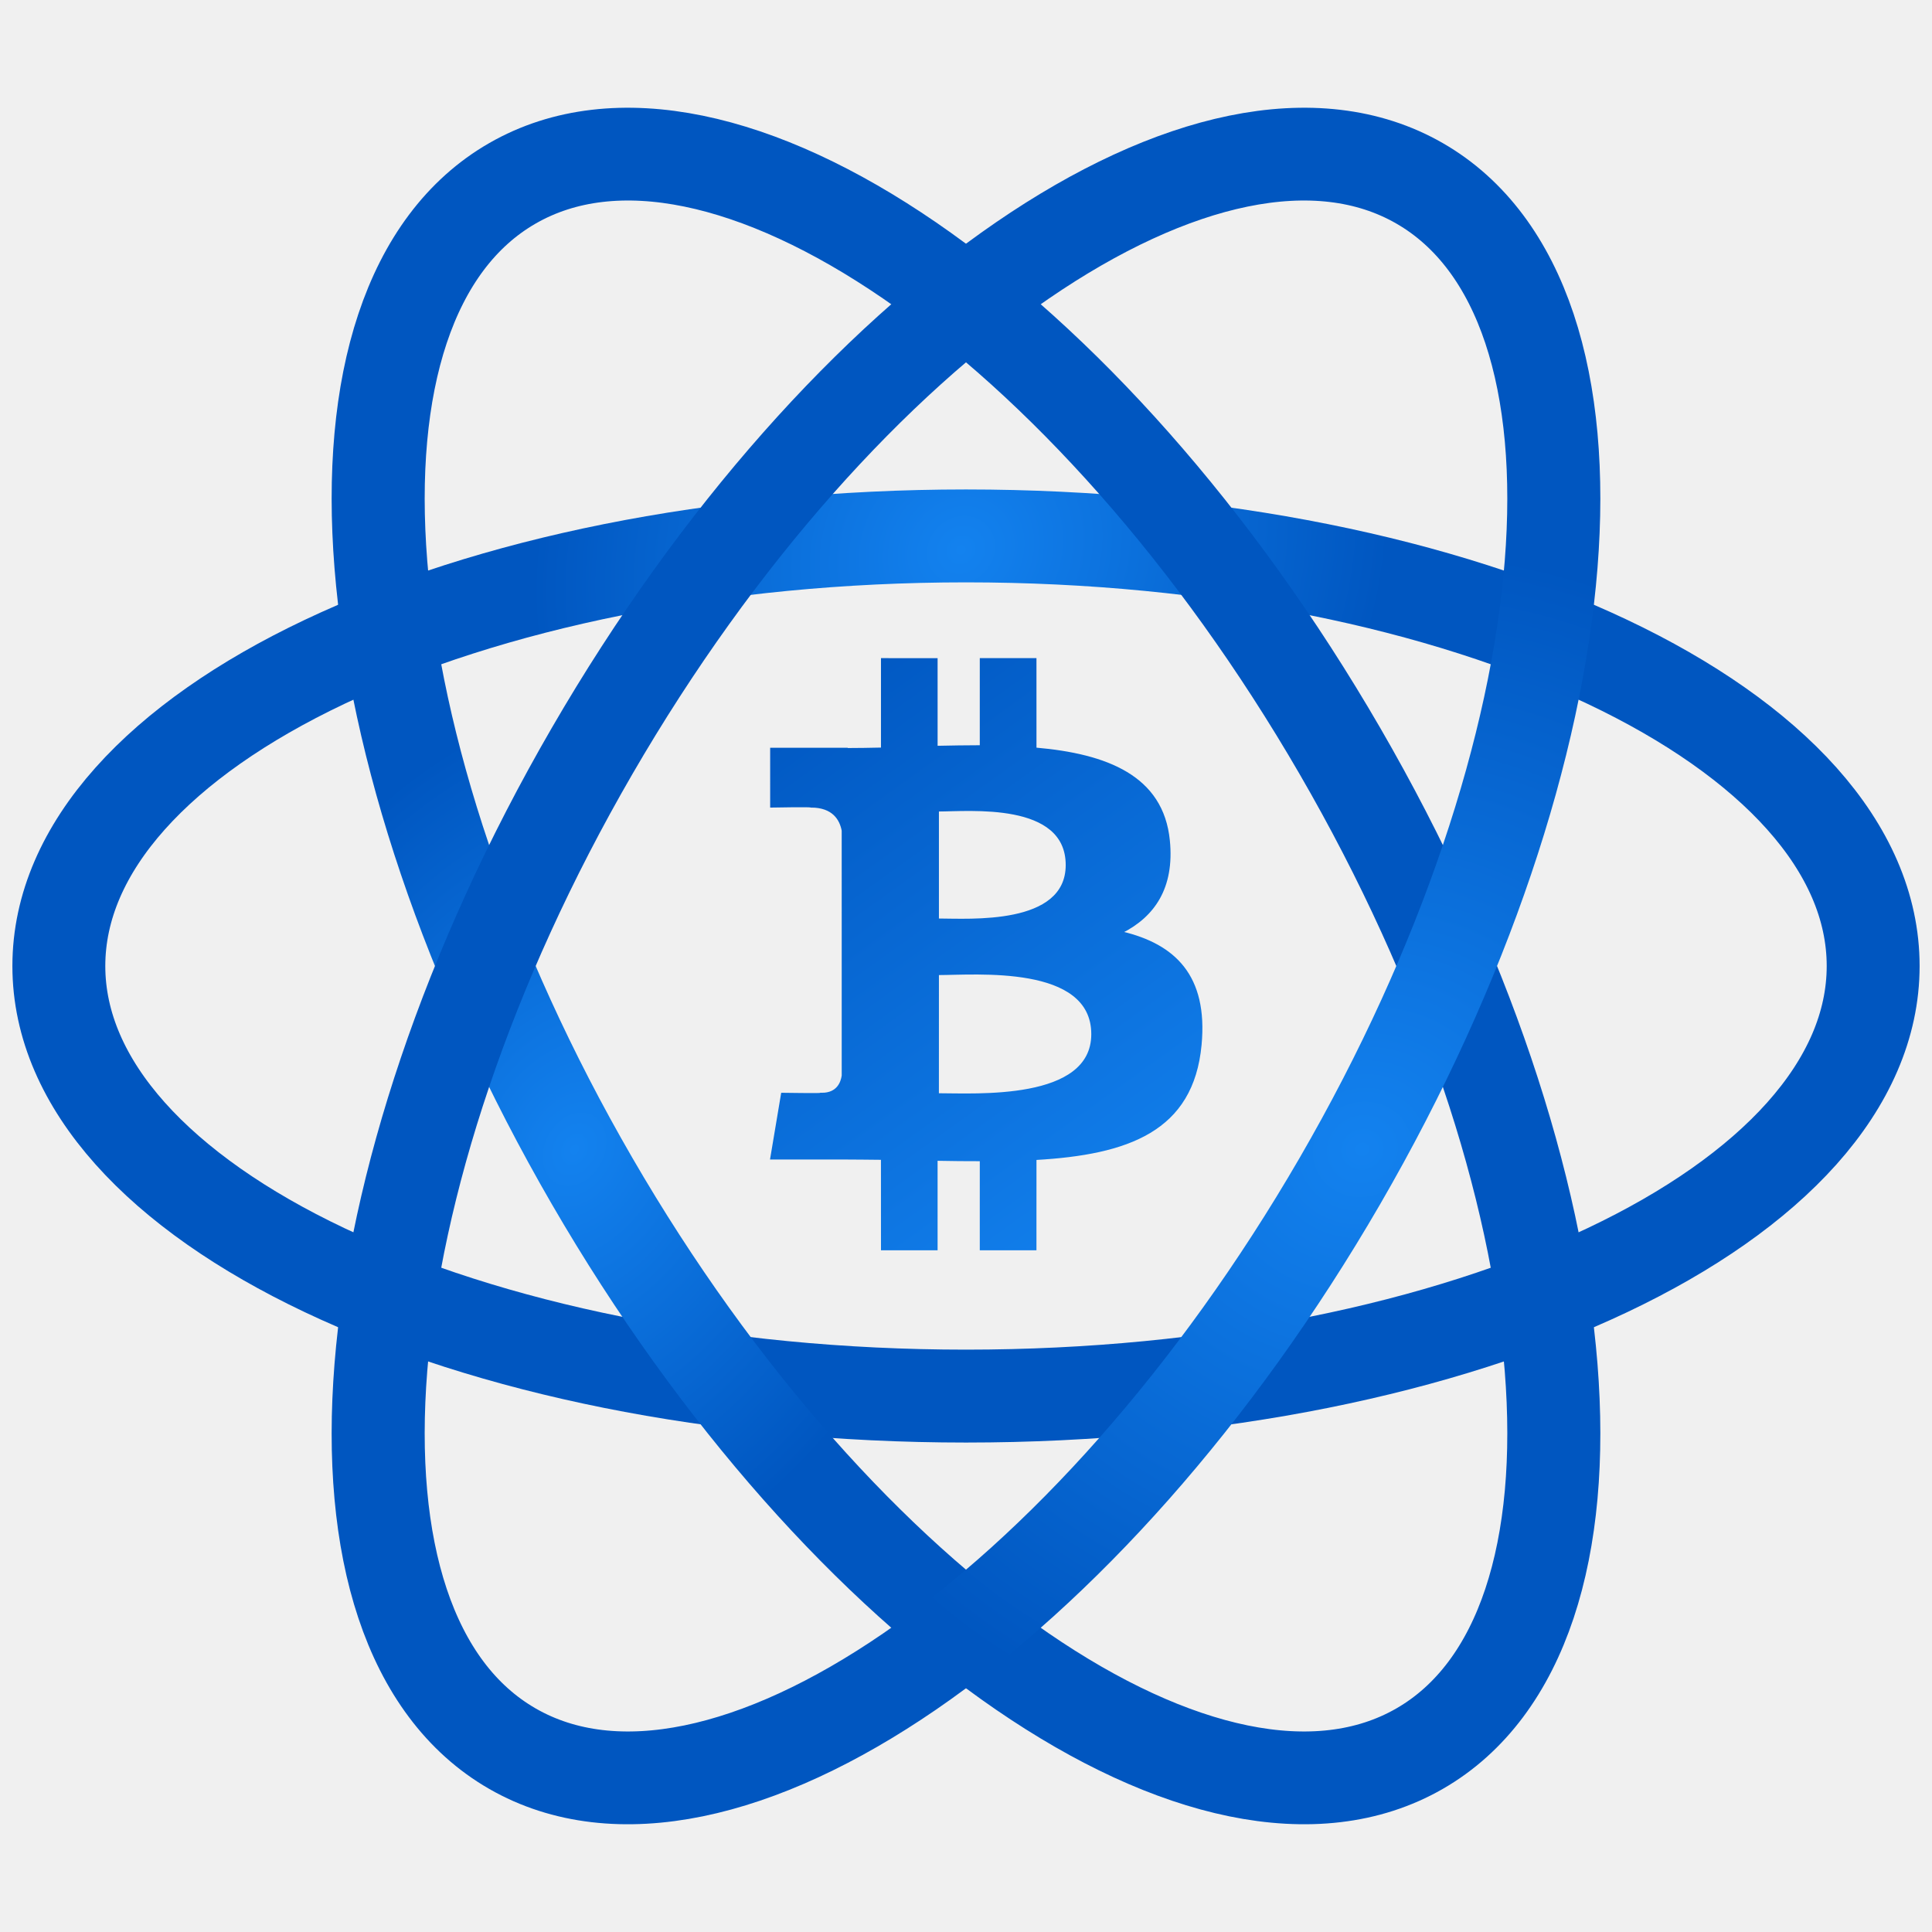
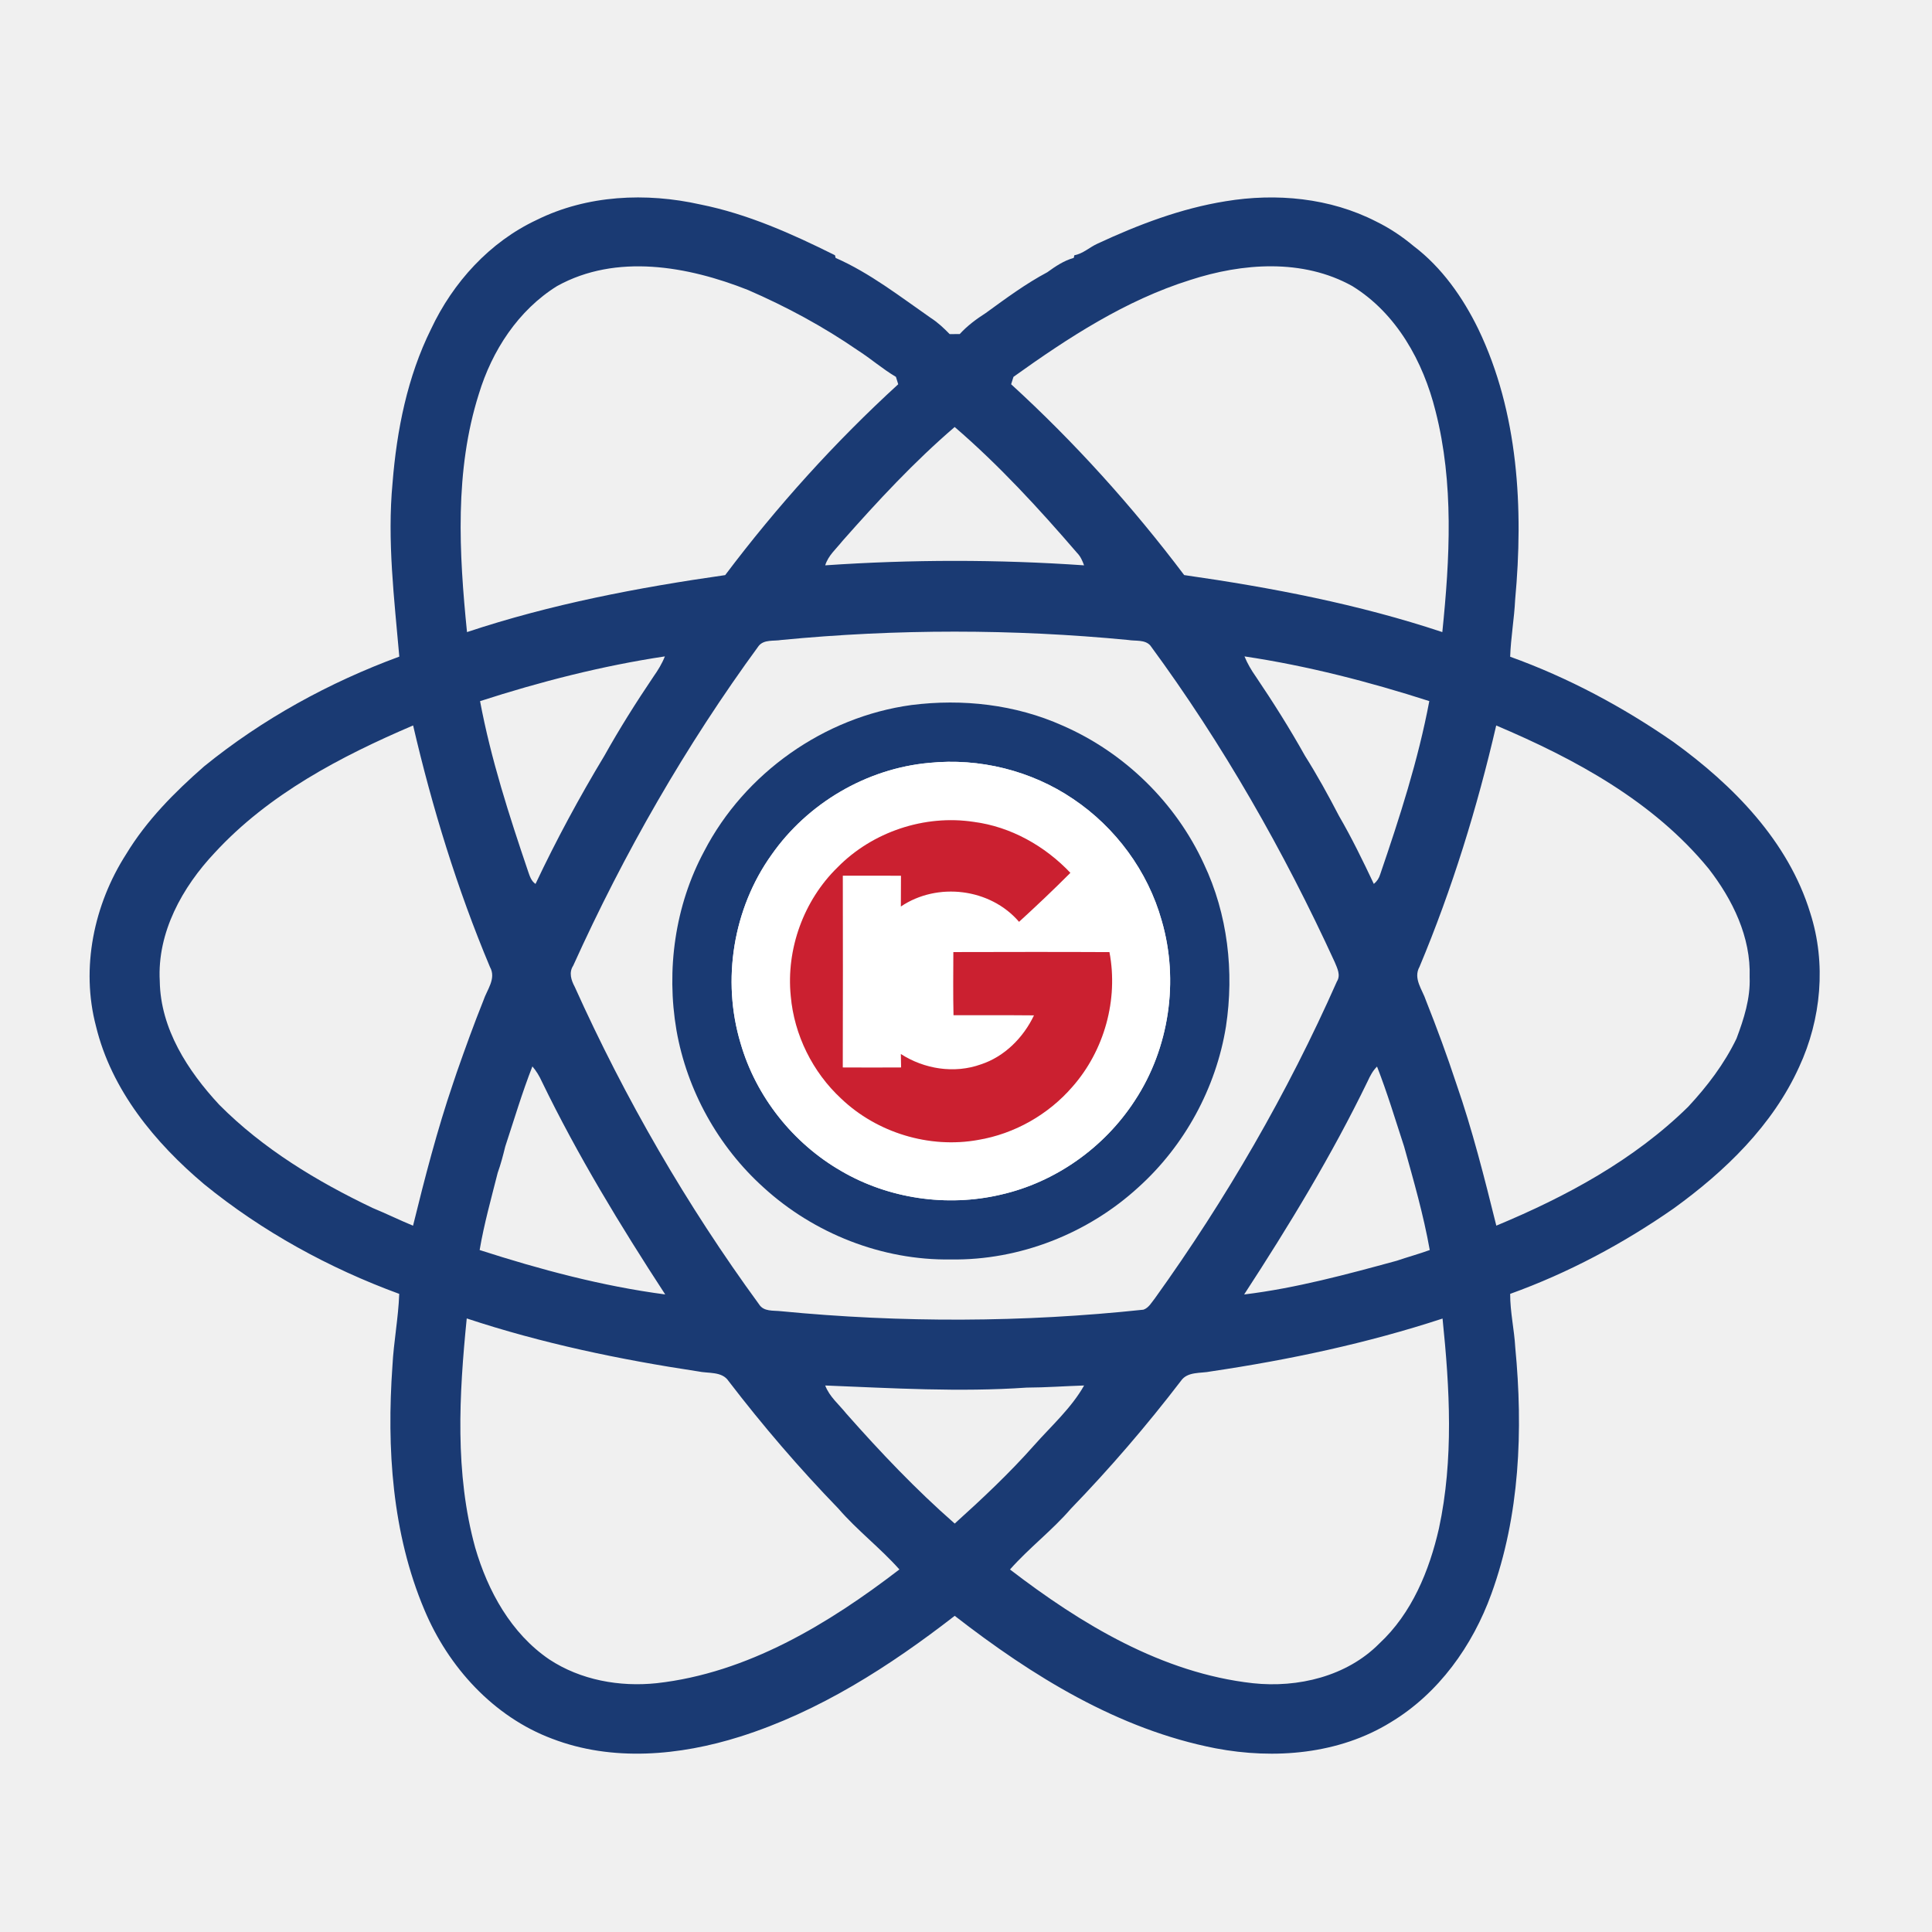
- <svg xmlns="http://www.w3.org/2000/svg" xmlns:xlink="http://www.w3.org/1999/xlink" version="1.1" width="779.811" height="779.811" id="svg2">
-   <defs id="defs4">
-     <linearGradient id="linearGradient3987">
-       <stop style="stop-color:#1382ef;stop-opacity:1;" offset="0" id="stop4032" />
-       <stop style="stop-color:#0056c0;stop-opacity:1;" offset="1" id="stop3991" />
-     </linearGradient>
-     <linearGradient xlink:href="#linearGradient3987" id="linearGradient3996" x1="11.848" y1="179.972" x2="263.601" y2="179.972" gradientUnits="userSpaceOnUse" gradientTransform="translate(8.692492,11.68693)" />
-     <linearGradient xlink:href="#linearGradient3987" id="linearGradient4010" x1="11.348" y1="179.972" x2="264.101" y2="179.972" gradientUnits="userSpaceOnUse" gradientTransform="translate(8.692492,11.68693)" />
-     <linearGradient xlink:href="#linearGradient3987" id="linearGradient4012" gradientUnits="userSpaceOnUse" x1="254.738" y1="334.824" x2="9.121" y2="-4.097" gradientTransform="translate(8.692492,11.68693)" />
-     <linearGradient xlink:href="#linearGradient3987" id="linearGradient4014" gradientUnits="userSpaceOnUse" x1="254.738" y1="334.824" x2="9.121" y2="-4.097" gradientTransform="translate(8.692492,11.68693)" />
-     <radialGradient xlink:href="#linearGradient3987" id="radialGradient3786" cx="523.184" cy="732.085" fx="523.184" fy="732.085" r="146.047" gradientTransform="matrix(-0.8906171,0.8629708,-0.7829131,-0.8079947,1427.022,361.9337)" gradientUnits="userSpaceOnUse" />
-     <radialGradient xlink:href="#linearGradient3987" id="radialGradient3796" cx="529.58" cy="728.158" fx="529.58" fy="728.158" r="146.047" gradientTransform="matrix(-0.8708372,0.5529273,-0.7189716,-1.132077,466.9435,499.5491)" gradientUnits="userSpaceOnUse" />
-     <radialGradient xlink:href="#linearGradient3987" id="radialGradient3800" cx="505.655" cy="726.392" fx="505.655" fy="726.392" r="146.047" gradientTransform="matrix(-0.9482192,1.340402,-1.43021,-1.003715,1646.322,-657.0862)" gradientUnits="userSpaceOnUse" />
-   </defs>
-   <ellipse style="fill:none;fill-opacity:0;stroke:url(#radialGradient3786);stroke-width:37.5;stroke-miterlimit:4;stroke-dasharray:none;stroke-opacity:1;marker-start:none" id="path3803" cx="389.906" cy="389.906" rx="366.155" ry="173.599" />
-   <ellipse transform="matrix(-0.5014154,-0.8652067,0.8668402,-0.498586,0,0)" id="path4023" style="fill:none;fill-opacity:0;stroke:url(#radialGradient3796);stroke-width:37.5;stroke-miterlimit:4;stroke-dasharray:none;stroke-opacity:1;marker-start:none" cx="-532.39" cy="141.845" rx="365.122" ry="174.092" />
-   <ellipse style="fill:none;fill-opacity:0;stroke:url(#radialGradient3800);stroke-width:37.5;stroke-miterlimit:4;stroke-dasharray:none;stroke-opacity:1;marker-start:none" id="path4029" transform="matrix(-0.5014153,0.8652067,-0.8668402,-0.498586,0,0)" cx="143.585" cy="-532.856" rx="365.122" ry="174.092" />
-   <g id="g5" transform="matrix(0.6902508,0,0,0.6845252,303.0248,261.9524)" style="fill:url(#linearGradient4010);fill-opacity:1;stroke:url(#linearGradient3996)">
-     <path id="path7" d="m 217.021,167.042 c 18.631,-9.483 30.288,-26.184 27.565,-54.007 C 240.919,75.012 208.06,62.262 166.58,58.631 L 166.572,5.89 h -32.139 l -0.009,51.354 c -8.456,0 -17.076,0.166 -25.657,0.338 L 108.76,5.897 76.65,5.894 76.644,58.622 c -6.959,0.142 -13.793,0.277 -20.466,0.277 v -0.156 l -44.33,-0.018 0.006,34.282 c 0,0 23.734,-0.446 23.343,-0.013 13.013,0.009 17.262,7.559 18.484,14.076 l 0.01,60.083 v 84.397 c -0.573,4.09 -2.984,10.625 -12.083,10.637 0.414,0.364 -23.379,-0.004 -23.379,-0.004 l -6.375,38.335 h 41.817 c 7.792,0.009 15.448,0.13 22.959,0.19 l 0.028,53.338 32.102,0.009 -0.009,-52.779 c 8.832,0.18 17.357,0.258 25.684,0.247 l -0.009,52.532 h 32.138 l 0.018,-53.249 c 54.022,-3.1 91.842,-16.697 96.544,-67.385 3.79,-40.809 -15.434,-59.025 -46.105,-66.379 z M 109.535,95.321 c 18.126,0 75.132,-5.767 75.14,32.064 -0.008,36.269 -56.996,32.032 -75.14,32.032 V 95.321 Z m -0.014,167.126 0.014,-70.672 c 21.778,-0.006 90.085,-6.261 90.094,35.32 0.009,39.876 -68.316,35.336 -90.108,35.352 z" style="fill:url(#linearGradient4012);fill-opacity:1;stroke:url(#linearGradient4014)" />
+ <svg xmlns="http://www.w3.org/2000/svg" width="512pt" height="512pt" viewBox="0 0 512 512" version="1.1">
+   <g id="#1a3a73ff">
+     <path fill="#1a3a73" opacity="1.00" d=" M 142.28 58.26 C 155.60 51.67 171.23 50.97 185.57 54.18 C 198.11 56.68 209.95 61.99 221.28 67.64 L 221.45 68.35 C 230.55 72.36 238.52 78.59 246.66 84.25 C 248.52 85.44 250.13 86.96 251.67 88.54 C 252.56 88.53 253.45 88.53 254.34 88.53 C 256.35 86.32 258.75 84.55 261.26 82.94 C 266.52 79.12 271.79 75.21 277.54 72.15 C 279.70 70.59 281.95 69.06 284.55 68.35 L 284.72 67.64 C 287.02 67.23 288.75 65.52 290.83 64.58 C 301.66 59.54 312.96 55.23 324.81 53.33 C 338.21 51.11 352.46 52.43 364.67 58.69 C 368.24 60.43 371.55 62.64 374.60 65.19 C 382.09 70.86 387.68 78.82 391.77 87.21 C 402.41 109.36 403.76 134.79 401.53 158.92 C 401.29 163.97 400.38 168.97 400.21 174.04 C 415.55 179.56 430.09 187.34 443.48 196.63 C 459.27 208.05 473.92 222.90 479.74 241.96 C 484.02 255.31 482.66 270.10 476.79 282.75 C 469.76 298.26 457.12 310.45 443.50 320.28 C 430.12 329.60 415.55 337.37 400.21 342.89 C 400.19 347.67 401.30 352.35 401.56 357.10 C 403.66 378.95 402.79 401.58 395.23 422.39 C 390.26 436.15 381.23 448.80 368.56 456.42 C 354.82 464.91 337.74 466.29 322.13 463.32 C 296.34 458.31 273.49 444.12 253.01 428.21 C 235.78 441.58 217.07 453.60 196.15 460.22 C 180.12 465.28 162.29 466.92 146.32 460.78 C 130.78 454.96 118.81 441.77 112.48 426.65 C 103.89 406.33 102.46 383.75 104.00 361.97 C 104.33 355.58 105.57 349.28 105.80 342.89 C 87.19 336.07 69.49 326.36 54.10 313.83 C 41.05 302.83 29.53 288.88 25.44 271.97 C 21.36 256.51 24.88 239.69 33.43 226.36 C 38.84 217.42 46.27 209.94 54.09 203.10 C 69.51 190.57 87.21 180.86 105.82 174.01 C 104.49 158.71 102.58 143.34 104.03 127.97 C 105.15 113.99 107.95 99.87 114.22 87.23 C 120.03 74.84 129.79 64.09 142.28 58.26 M 147.65 75.80 C 137.33 82.21 130.39 92.92 126.90 104.40 C 120.44 124.77 121.65 146.56 123.76 167.51 C 145.97 160.12 169.05 155.71 192.18 152.41 C 205.89 134.21 221.22 117.21 238.04 101.83 C 237.89 101.34 237.58 100.36 237.43 99.87 C 233.89 97.79 230.80 95.06 227.34 92.85 C 218.20 86.55 208.40 81.26 198.21 76.84 C 182.32 70.55 163.34 67.11 147.65 75.80 M 315.41 74.20 C 298.27 79.57 283.07 89.50 268.58 99.87 C 268.42 100.36 268.12 101.34 267.96 101.83 C 284.78 117.21 300.10 134.20 313.82 152.40 C 336.95 155.71 360.03 160.12 382.23 167.51 C 384.22 148.08 385.33 128.06 380.43 108.94 C 377.17 95.83 370.12 83.04 358.35 75.80 C 345.24 68.50 329.24 69.69 315.41 74.20 M 223.26 143.36 C 221.63 145.43 219.48 147.21 218.69 149.82 C 241.52 148.25 264.46 148.24 287.29 149.82 C 286.86 148.63 286.35 147.45 285.45 146.54 C 275.32 134.78 264.78 123.30 253.00 113.16 C 242.25 122.38 232.62 132.77 223.26 143.36 M 207.06 169.60 C 205.08 169.95 202.50 169.41 201.07 171.16 C 181.74 197.57 165.38 226.11 151.90 255.92 C 150.70 257.74 151.38 259.78 152.31 261.52 C 165.65 291.14 181.99 319.43 201.16 345.66 C 202.40 347.65 204.94 347.25 206.92 347.48 C 238.85 350.58 271.13 350.48 303.02 347.08 C 304.45 346.59 305.19 345.14 306.09 344.03 C 324.93 317.78 341.21 289.66 354.29 260.11 C 355.36 258.43 354.39 256.60 353.73 254.99 C 340.21 225.52 324.06 197.20 304.84 171.06 C 303.39 169.44 300.91 169.94 298.98 169.60 C 268.43 166.66 237.61 166.65 207.06 169.60 M 127.22 185.81 C 130.10 201.18 134.93 216.10 139.94 230.89 C 140.37 232.12 140.75 233.47 141.92 234.25 C 147.41 222.62 153.54 211.27 160.18 200.26 C 164.19 193.08 168.59 186.11 173.19 179.29 C 174.37 177.62 175.45 175.86 176.20 173.95 C 159.58 176.45 143.21 180.64 127.22 185.81 M 329.80 173.95 C 330.58 175.85 331.63 177.63 332.81 179.31 C 337.41 186.12 341.81 193.09 345.82 200.27 C 349.07 205.43 352.02 210.78 354.83 216.20 C 358.23 222.05 361.19 228.14 364.08 234.25 C 364.90 233.58 365.46 232.74 365.76 231.73 C 370.91 216.67 375.83 201.46 378.78 185.80 C 362.78 180.66 346.43 176.44 329.80 173.95 M 56.93 225.96 C 48.33 235.07 41.62 247.12 42.34 260.00 C 42.52 272.64 49.77 283.80 58.10 292.77 C 69.70 304.45 83.98 313.08 98.76 320.13 C 102.36 321.61 105.86 323.34 109.46 324.82 C 112.58 312.15 115.84 299.51 120.05 287.15 C 120.40 286.15 120.73 285.15 121.06 284.15 C 123.29 277.79 125.58 271.44 128.09 265.18 C 129.03 262.30 131.59 259.35 129.84 256.25 C 121.16 235.58 114.55 214.08 109.48 192.25 C 90.30 200.45 71.23 210.44 56.93 225.96 M 376.18 256.22 C 374.44 259.33 376.97 262.29 377.91 265.18 C 380.79 272.43 383.49 279.75 385.93 287.16 C 390.22 299.49 393.39 312.15 396.54 324.81 C 415.00 317.14 433.01 307.43 447.38 293.31 C 452.43 287.88 456.96 281.94 460.19 275.23 C 462.15 270.01 463.90 264.59 463.67 258.94 C 464.04 248.34 459.15 238.38 452.79 230.19 C 438.18 212.36 417.41 201.12 396.51 192.26 C 391.46 214.08 384.84 235.56 376.18 256.22 M 141.09 282.61 C 138.36 289.57 136.24 296.74 133.90 303.83 C 133.32 306.19 132.71 308.54 131.89 310.82 C 130.18 317.61 128.28 324.36 127.11 331.27 C 143.16 336.44 159.56 340.84 176.29 343.04 C 164.41 324.82 153.08 306.20 143.59 286.61 C 142.94 285.17 142.12 283.81 141.09 282.61 M 362.45 286.53 C 352.94 306.15 341.60 324.80 329.71 343.05 C 343.44 341.38 356.84 337.74 370.16 334.11 C 373.06 333.12 376.02 332.32 378.90 331.27 C 377.25 321.98 374.64 312.91 372.10 303.83 C 369.79 296.75 367.64 289.60 364.93 282.65 C 363.81 283.74 363.09 285.13 362.45 286.53 M 123.69 349.40 C 121.67 369.56 120.49 390.37 125.93 410.13 C 129.28 421.66 135.43 432.85 145.53 439.74 C 153.86 445.25 164.21 447.10 174.05 446.06 C 198.09 443.37 219.52 430.38 238.35 415.92 C 233.28 410.22 227.16 405.56 222.17 399.78 C 211.83 389.10 202.13 377.81 193.09 366.01 C 191.34 363.35 187.69 364.03 184.98 363.43 C 164.25 360.30 143.62 356.00 123.69 349.40 M 320.90 363.44 C 318.24 364.01 314.70 363.39 312.95 365.96 C 303.88 377.80 294.15 389.12 283.78 399.84 C 278.81 405.60 272.69 410.23 267.66 415.93 C 286.51 430.40 307.96 443.39 332.03 446.07 C 343.95 447.35 356.92 444.26 365.53 435.55 C 374.14 427.57 378.78 416.27 381.34 405.03 C 385.27 386.76 384.19 367.87 382.29 349.43 C 362.32 355.98 341.68 360.36 320.90 363.44 M 218.69 367.17 C 219.81 370.15 222.35 372.20 224.29 374.63 C 233.32 384.85 242.73 394.76 253.01 403.76 C 260.32 397.17 267.51 390.41 274.05 383.03 C 278.60 377.89 283.91 373.17 287.30 367.17 C 282.22 367.33 277.14 367.71 272.06 367.73 C 254.28 368.96 236.47 367.88 218.69 367.17 Z" />
+     <path fill="#1a3a73" opacity="1.00" d=" M 241.54 186.84 C 255.06 185.12 269.10 186.69 281.60 192.29 C 297.98 199.42 311.58 212.70 319.04 228.94 C 325.36 242.27 327.11 257.52 324.89 272.05 C 322.26 288.33 313.93 303.61 301.68 314.65 C 288.29 326.92 270.20 334.04 252.00 333.77 C 233.81 334.05 215.74 326.93 202.34 314.68 C 190.33 303.86 182.06 288.96 179.27 273.03 C 176.53 256.99 178.87 240.00 186.60 225.61 C 197.32 204.89 218.41 189.99 241.54 186.84 M 246.24 202.17 C 229.63 203.67 214.01 212.88 204.47 226.53 C 194.29 240.76 191.22 259.73 196.26 276.47 C 200.34 290.61 210.14 302.94 222.86 310.29 C 235.47 317.68 250.93 319.93 265.15 316.61 C 279.66 313.34 292.66 304.12 300.74 291.66 C 309.87 277.79 312.50 259.89 307.86 243.96 C 304.19 230.87 295.64 219.28 284.37 211.72 C 273.29 204.21 259.54 200.81 246.24 202.17 Z" />
+   </g>
+   <g id="#ffffffff">
+     <path fill="#ffffff" opacity="1.00" d=" M 246.24 202.17 C 259.54 200.81 273.29 204.21 284.37 211.72 C 295.64 219.28 304.19 230.87 307.86 243.96 C 312.50 259.89 309.87 277.79 300.74 291.66 C 292.66 304.12 279.66 313.34 265.15 316.61 C 250.93 319.93 235.47 317.68 222.86 310.29 C 210.14 302.94 200.34 290.61 196.26 276.47 C 191.22 259.73 194.29 240.76 204.47 226.53 C 214.01 212.88 229.63 203.67 246.24 202.17 M 221.94 229.88 C 212.99 238.62 208.31 251.51 209.56 263.96 C 210.46 274.26 215.35 284.13 222.93 291.15 C 232.42 300.19 246.30 304.43 259.22 302.09 C 268.84 300.48 277.80 295.40 284.18 288.03 C 292.65 278.44 296.42 264.90 294.01 252.32 C 280.22 252.25 266.44 252.28 252.65 252.31 C 252.63 257.88 252.57 263.46 252.69 269.04 C 259.80 269.06 266.91 269.01 274.02 269.08 C 271.20 274.99 266.22 280.02 259.93 282.08 C 252.91 284.59 244.95 283.33 238.74 279.33 C 238.76 280.22 238.79 282.00 238.80 282.89 C 233.64 282.92 228.49 282.92 223.34 282.89 C 223.40 265.95 223.37 249.01 223.35 232.07 C 228.49 232.06 233.63 232.05 238.77 232.08 C 238.76 234.80 238.75 237.51 238.74 240.23 C 248.41 233.70 262.43 235.39 270.06 244.29 C 274.69 240.06 279.24 235.75 283.66 231.31 C 276.90 224.18 267.87 219.09 258.06 217.81 C 245.01 215.82 231.18 220.46 221.94 229.88 Z" />
+   </g>
+   <g id="#cb2030ff">
+     <path fill="#cb2030" opacity="1.00" d=" M 221.94 229.88 C 231.18 220.46 245.01 215.82 258.06 217.81 C 267.87 219.09 276.90 224.18 283.66 231.31 C 279.24 235.75 274.69 240.06 270.06 244.29 C 262.43 235.39 248.41 233.70 238.74 240.23 C 238.75 237.51 238.76 234.80 238.77 232.08 C 233.63 232.05 228.49 232.06 223.35 232.07 C 223.37 249.01 223.40 265.95 223.34 282.89 C 228.49 282.92 233.64 282.92 238.80 282.89 C 238.79 282.00 238.76 280.22 238.74 279.33 C 244.95 283.33 252.91 284.59 259.93 282.08 C 266.22 280.02 271.20 274.99 274.02 269.08 C 266.91 269.01 259.80 269.06 252.69 269.04 C 252.57 263.46 252.63 257.88 252.65 252.31 C 266.44 252.28 280.22 252.25 294.01 252.32 C 296.42 264.90 292.65 278.44 284.18 288.03 C 277.80 295.40 268.84 300.48 259.22 302.09 C 246.30 304.43 232.42 300.19 222.93 291.15 C 215.35 284.13 210.46 274.26 209.56 263.96 C 208.31 251.51 212.99 238.62 221.94 229.88 Z" />
  </g>
</svg>
